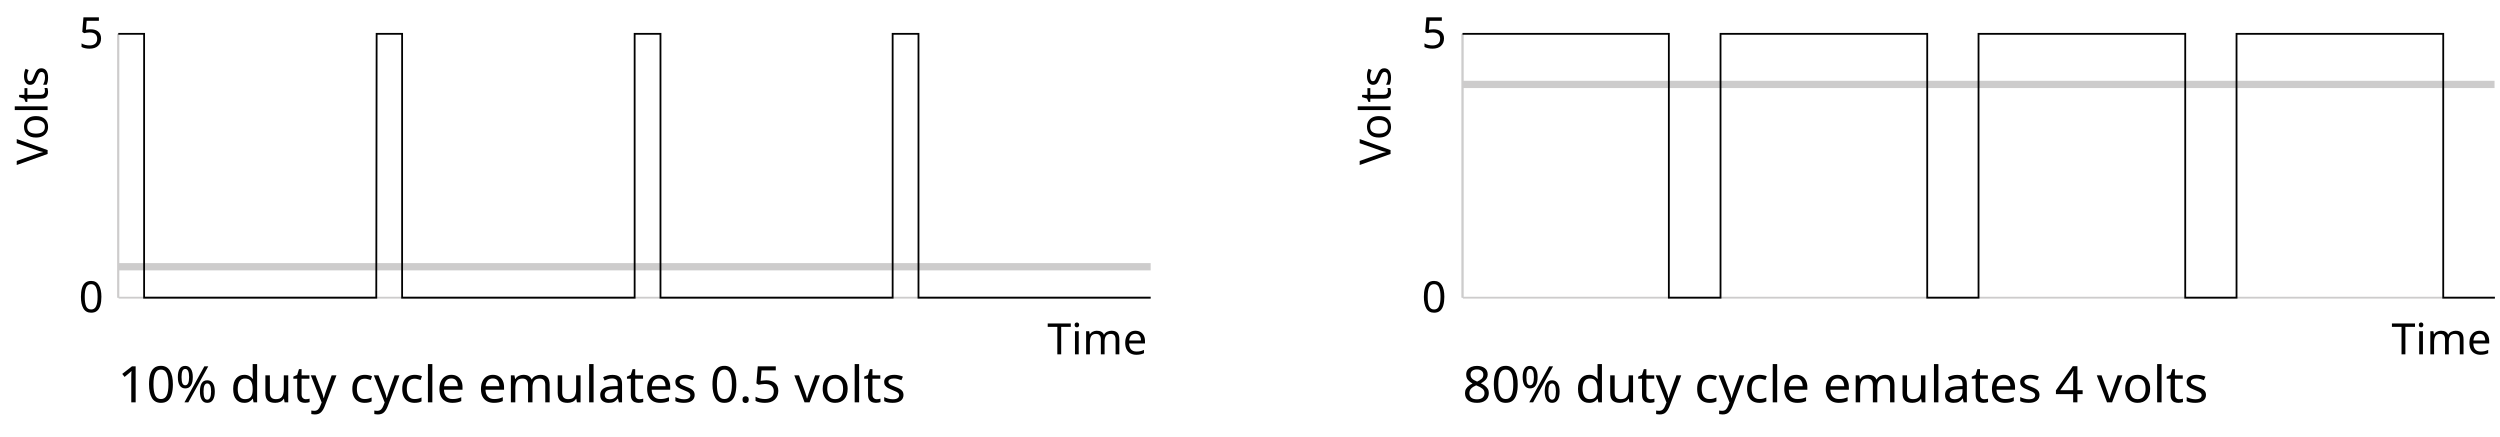
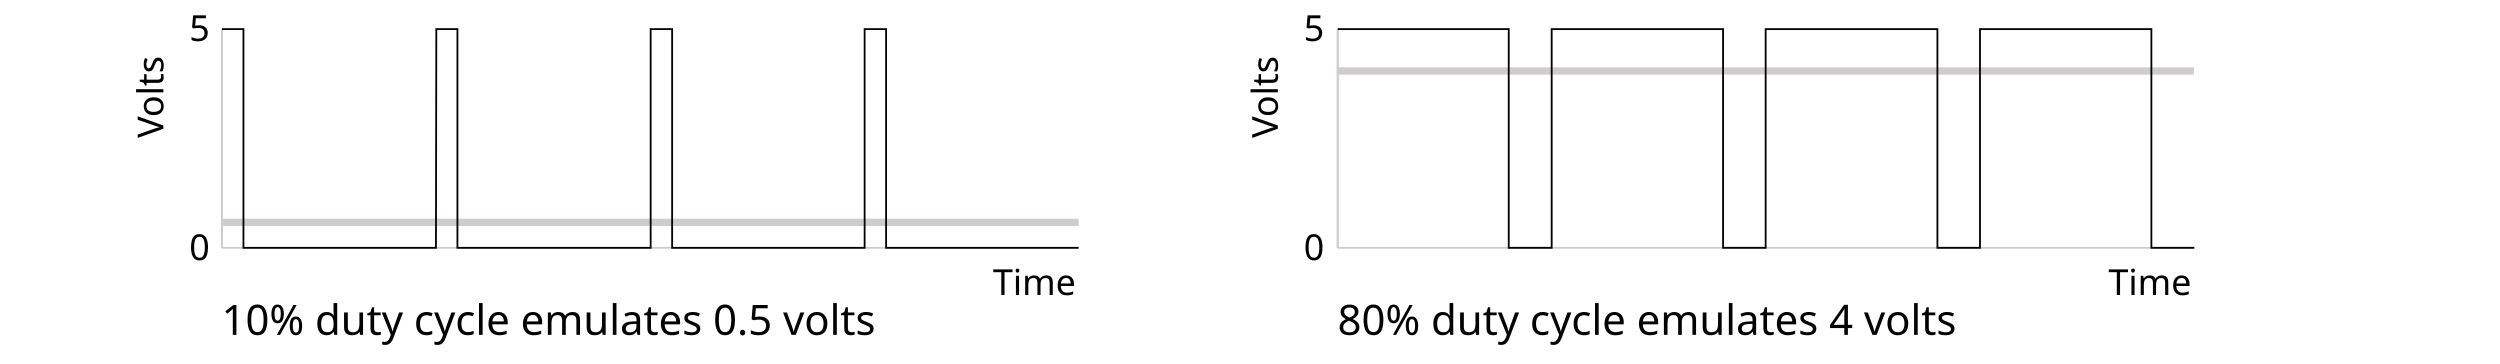
- <svg xmlns="http://www.w3.org/2000/svg" version="1.1" id="Layer_1" x="0px" y="0px" viewBox="0 0 687 120" enable-background="new 0 0 687 120" xml:space="preserve">
-   <line fill="none" stroke="#CDCCCC" stroke-width="2" x1="401.9" y1="23.2" x2="685.5" y2="23.2" />
-   <line fill="none" stroke="#CDCCCC" stroke-width="0.5" x1="401.9" y1="9.3" x2="401.9" y2="81.8" />
-   <line fill="none" stroke="#CDCCCC" stroke-width="0.5" x1="402" y1="81.8" x2="685.5" y2="81.8" />
+ <svg xmlns="http://www.w3.org/2000/svg" version="1.1" id="Layer_1" x="0px" y="0px" viewBox="0 0 687 100" enable-background="new 0 0 687 100" xml:space="preserve">
+   <line fill="none" stroke="#CECCCC" stroke-width="2" x1="367.6" y1="19.5" x2="602.9" y2="19.5" />
+   <line fill="none" stroke="#CECCCC" stroke-width="0.5" x1="367.6" y1="8" x2="367.6" y2="68.1" />
+   <line fill="none" stroke="#CECCCC" stroke-width="0.5" x1="367.6" y1="68.1" x2="602.9" y2="68.1" />
  <g>
-     <text transform="matrix(1 0 0 1 657.1748 97.3701)" font-family="'TheSansMono-W3Light'" font-size="11.873">Time</text>
+     <text transform="matrix(1 0 0 1 579.4028 81.0697)" fill="#010101" font-family="'TheSansMono-W3Light'" font-size="9.853">Time</text>
  </g>
  <g>
-     <text transform="matrix(1 0 0 1 390.7012 13.252)" font-family="'TheSansMono-W3Light'" font-size="11.873">5</text>
+     <text transform="matrix(1 0 0 1 358.2632 11.263)" fill="#010101" font-family="'TheSansMono-W3Light'" font-size="9.853">5</text>
  </g>
  <g>
-     <text transform="matrix(1 0 0 1 390.7012 85.8066)" font-family="'TheSansMono-W3Light'" font-size="11.873">0</text>
+     <text transform="matrix(1 0 0 1 358.2632 71.473)" fill="#010101" font-family="'TheSansMono-W3Light'" font-size="9.853">0</text>
  </g>
  <g>
-     <text transform="matrix(0 -1 1 0 382.127 45.3403)" font-family="'TheSansMono-W3Light'" font-size="11.873">Volts</text>
+     <text transform="matrix(0 -1 1 0 351.1489 37.8919)" fill="#010101" font-family="'TheSansMono-W3Light'" font-size="9.853">Volts</text>
  </g>
  <g>
-     <text transform="matrix(1 0 0 1 401.9121 110.5635)" fill="#010101" font-family="'TheSerif-HP5Plain'" font-size="13.851">80% duty cycle emulates 4 volts</text>
+     <text transform="matrix(1 0 0 1 367.5678 92.0169)" fill="#020202" font-family="'TheSerif-HP5Plain'" font-size="11.495">80% duty cycle emulates 4 volts</text>
  </g>
-   <line fill="none" stroke="#CDCCCC" stroke-width="0.5" x1="401.9" y1="9.3" x2="401.9" y2="81.8" />
+   <line fill="none" stroke="#CECCCC" stroke-width="0.5" x1="367.6" y1="8" x2="367.6" y2="68.1" />
  <g>
-     <text transform="matrix(1 0 0 1 32.3564 110.5635)" fill="#010101" font-family="'TheSerif-HP5Plain'" font-size="13.851">10% duty cycle emulates 0.5 volts</text>
+     <text transform="matrix(1 0 0 1 60.8823 92.0169)" fill="#020202" font-family="'TheSerif-HP5Plain'" font-size="11.495">10% duty cycle emulates 0.5 volts</text>
  </g>
-   <polyline fill="none" stroke="#010101" stroke-width="0.5" points="401.9,9.3 458.6,9.3 458.6,81.8 472.8,81.8 472.8,9.3 529.6,9.3   529.6,81.8 543.7,81.8 543.7,9.3 600.5,9.3 600.5,81.8 614.6,81.8 614.6,9.3 671.4,9.3 671.4,81.8 685.6,81.8 " />
-   <line fill="none" stroke="#CDCCCC" stroke-width="0.5" x1="32.5" y1="9.3" x2="32.5" y2="81.8" />
-   <line fill="none" stroke="#CDCCCC" stroke-width="0.5" x1="32.6" y1="81.8" x2="316.2" y2="81.8" />
+   <polyline fill="none" stroke="#020202" stroke-width="0.5" points="367.6,8 414.6,8 414.6,68.1 426.4,68.1 426.4,8 473.5,8   473.5,68.1 485.2,68.1 485.2,8 532.4,8 532.4,68.1 544.1,68.1 544.1,8 591.2,8 591.2,68.1 603,68.1 " />
+   <line fill="none" stroke="#CECCCC" stroke-width="0.5" x1="61" y1="8" x2="61" y2="68.1" />
+   <line fill="none" stroke="#CECCCC" stroke-width="0.5" x1="61.1" y1="68.1" x2="296.4" y2="68.1" />
  <g>
-     <text transform="matrix(1 0 0 1 287.7866 97.3701)" font-family="'TheSansMono-W3Light'" font-size="11.873">Time</text>
+     <text transform="matrix(1 0 0 1 272.8574 81.0697)" fill="#010101" font-family="'TheSansMono-W3Light'" font-size="9.853">Time</text>
  </g>
  <g>
-     <text transform="matrix(1 0 0 1 21.6611 13.252)" font-family="'TheSansMono-W3Light'" font-size="11.873">5</text>
+     <text transform="matrix(1 0 0 1 52.0068 11.263)" fill="#010101" font-family="'TheSansMono-W3Light'" font-size="9.853">5</text>
  </g>
  <g>
-     <text transform="matrix(1 0 0 1 21.6611 85.8066)" font-family="'TheSansMono-W3Light'" font-size="11.873">0</text>
+     <text transform="matrix(1 0 0 1 52.0068 71.473)" fill="#010101" font-family="'TheSansMono-W3Light'" font-size="9.853">0</text>
  </g>
  <g>
-     <text transform="matrix(0 -1 1 0 13.0854 45.3403)" font-family="'TheSansMono-W3Light'" font-size="11.873">Volts</text>
+     <text transform="matrix(0 -1 1 0 44.8896 37.8919)" fill="#010101" font-family="'TheSansMono-W3Light'" font-size="9.853">Volts</text>
  </g>
-   <line fill="none" stroke="#CDCCCC" stroke-width="0.5" x1="32.5" y1="9.3" x2="32.5" y2="81.8" />
-   <line fill="none" stroke="#CDCCCC" stroke-width="2" x1="32.5" y1="73.3" x2="316.2" y2="73.3" />
-   <polyline fill="none" stroke="#010101" stroke-width="0.5" points="316.2,81.8 252.4,81.8 252.4,9.3 245.3,9.3 245.3,81.8   181.5,81.8 181.5,9.3 174.4,9.3 174.4,81.8 110.5,81.8 110.5,9.3 103.5,9.3 103.4,81.8 39.6,81.8 39.6,9.3 32.5,9.3 " />
+   <line fill="none" stroke="#CECCCC" stroke-width="0.5" x1="61" y1="8" x2="61" y2="68.1" />
+   <line fill="none" stroke="#CECCCC" stroke-width="2" x1="61" y1="61.1" x2="296.4" y2="61.1" />
+   <polyline fill="none" stroke="#020202" stroke-width="0.5" points="296.4,68.1 243.5,68.1 243.5,8 237.6,8 237.6,68.1 184.7,68.1   184.7,8 178.8,8 178.8,68.1 125.7,68.1 125.7,8 119.9,8 119.8,68.1 66.9,68.1 66.9,8 61,8 " />
</svg>
